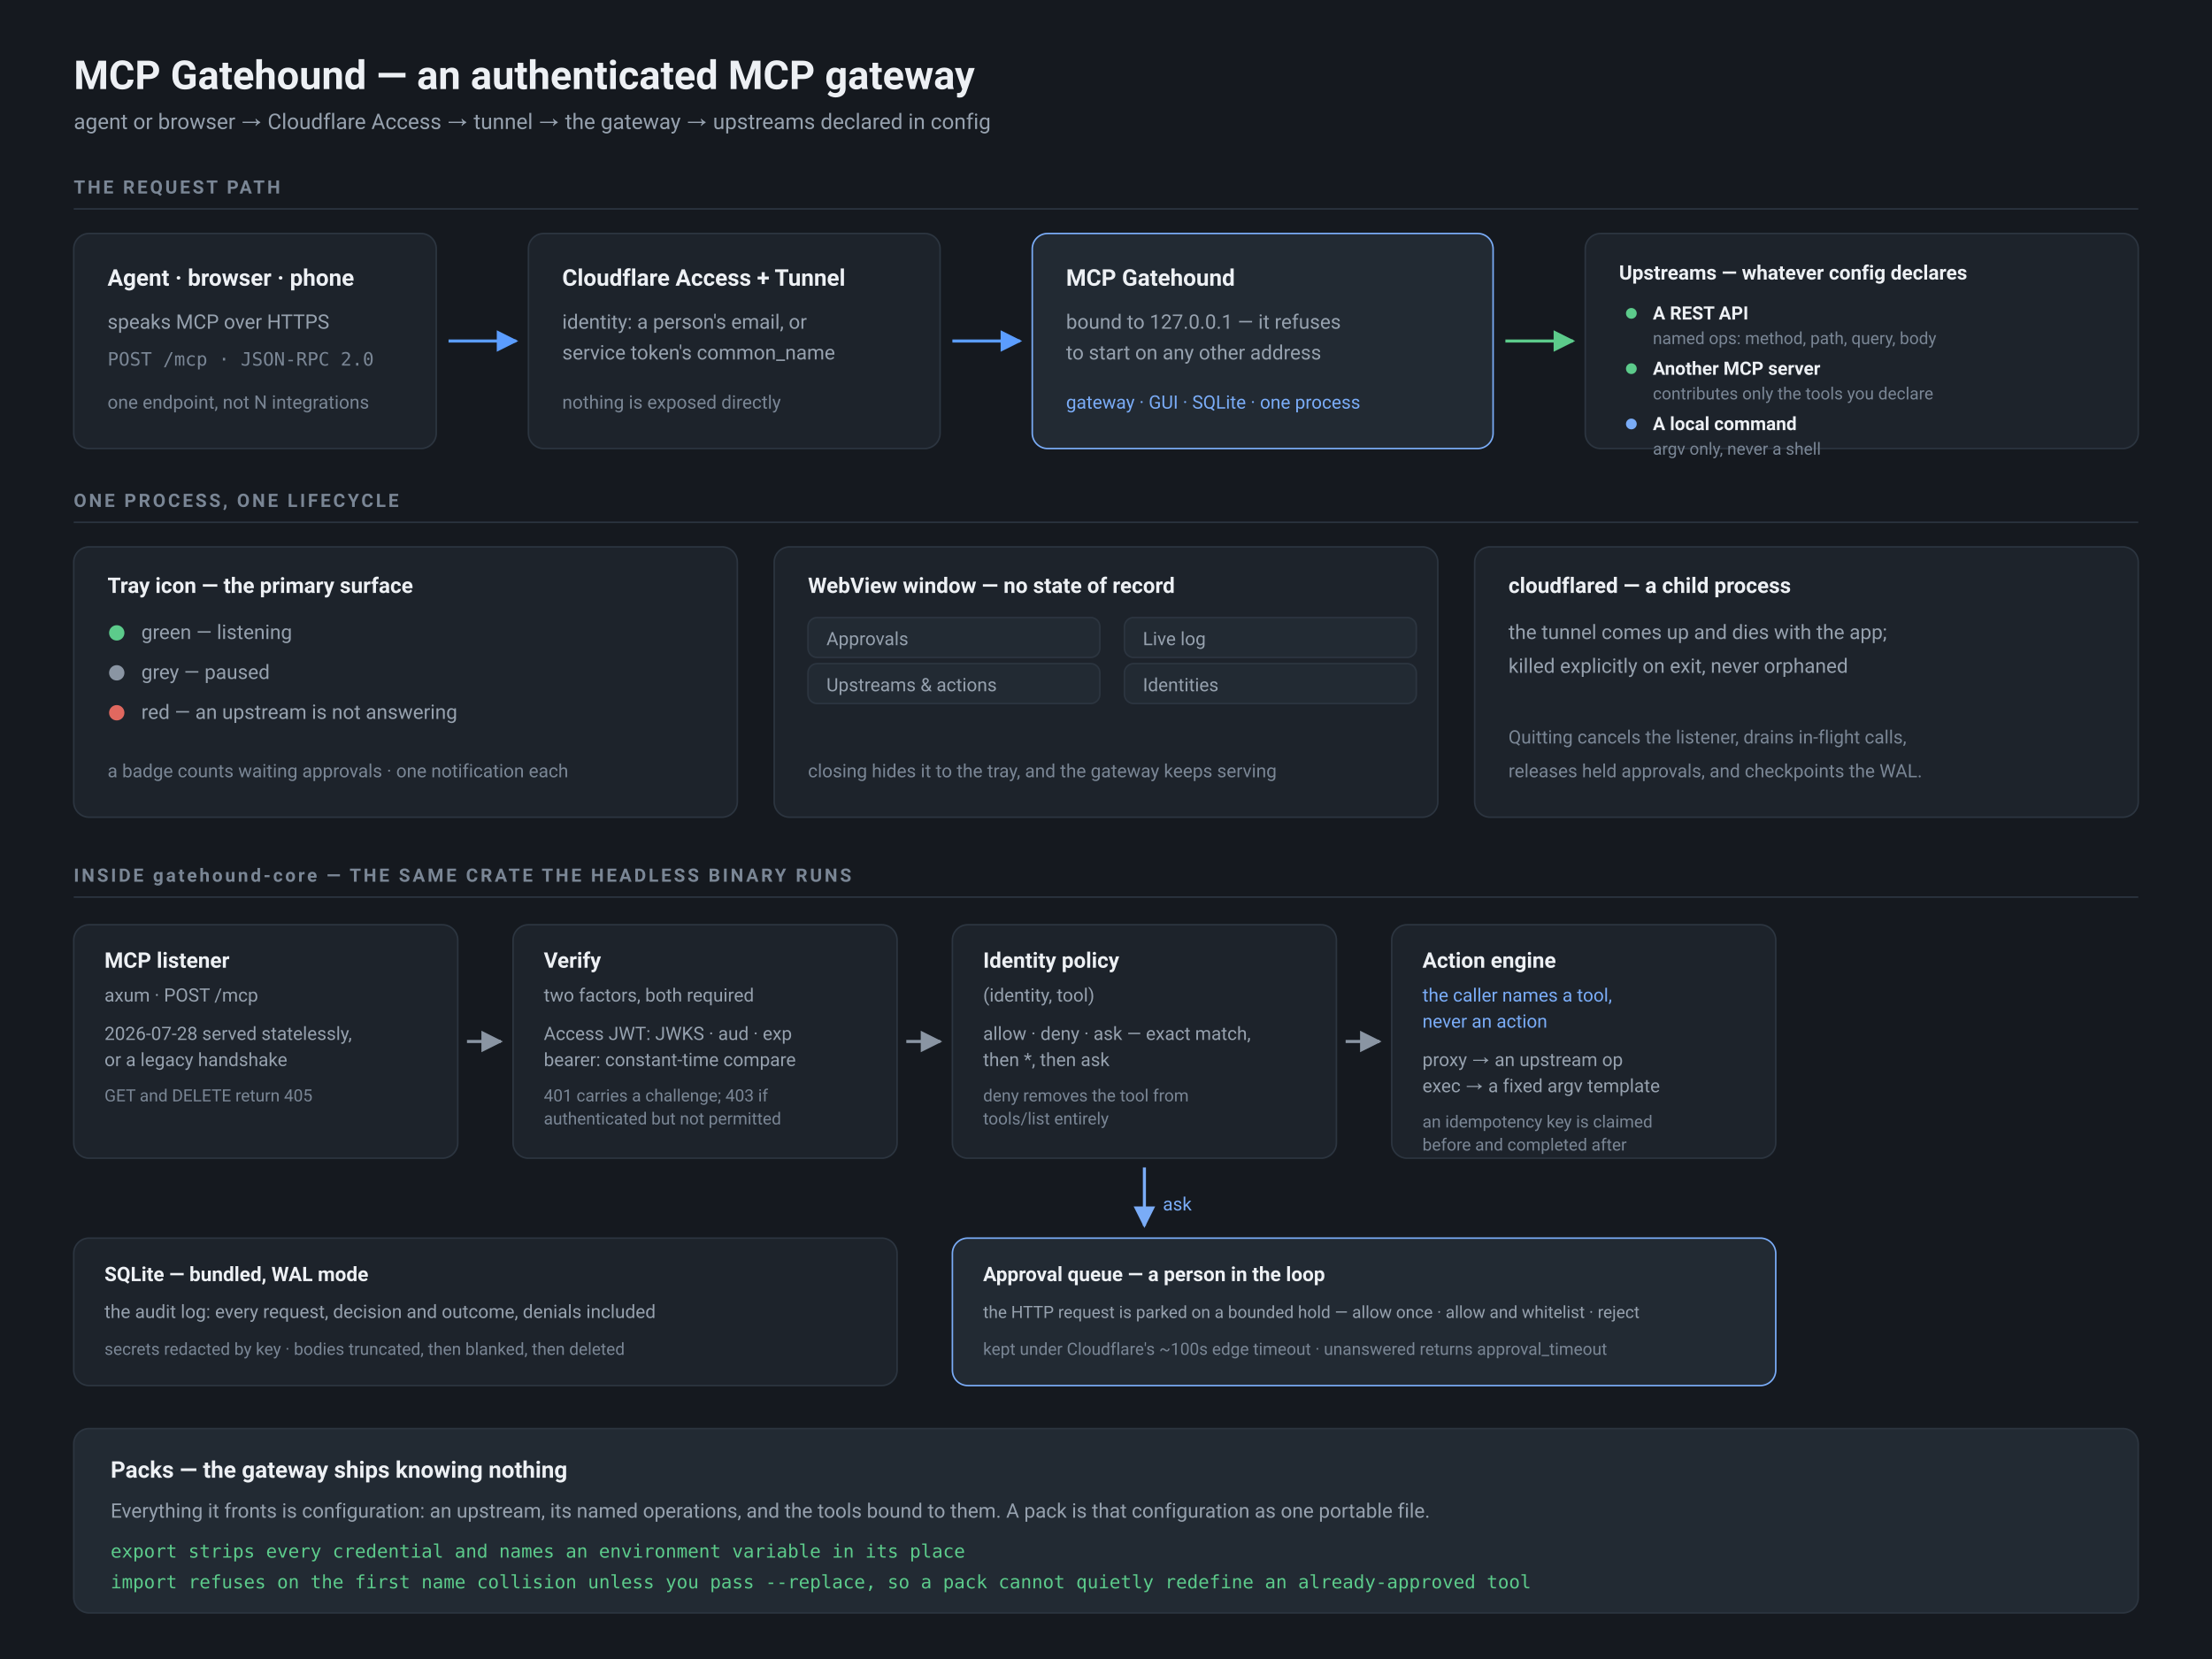
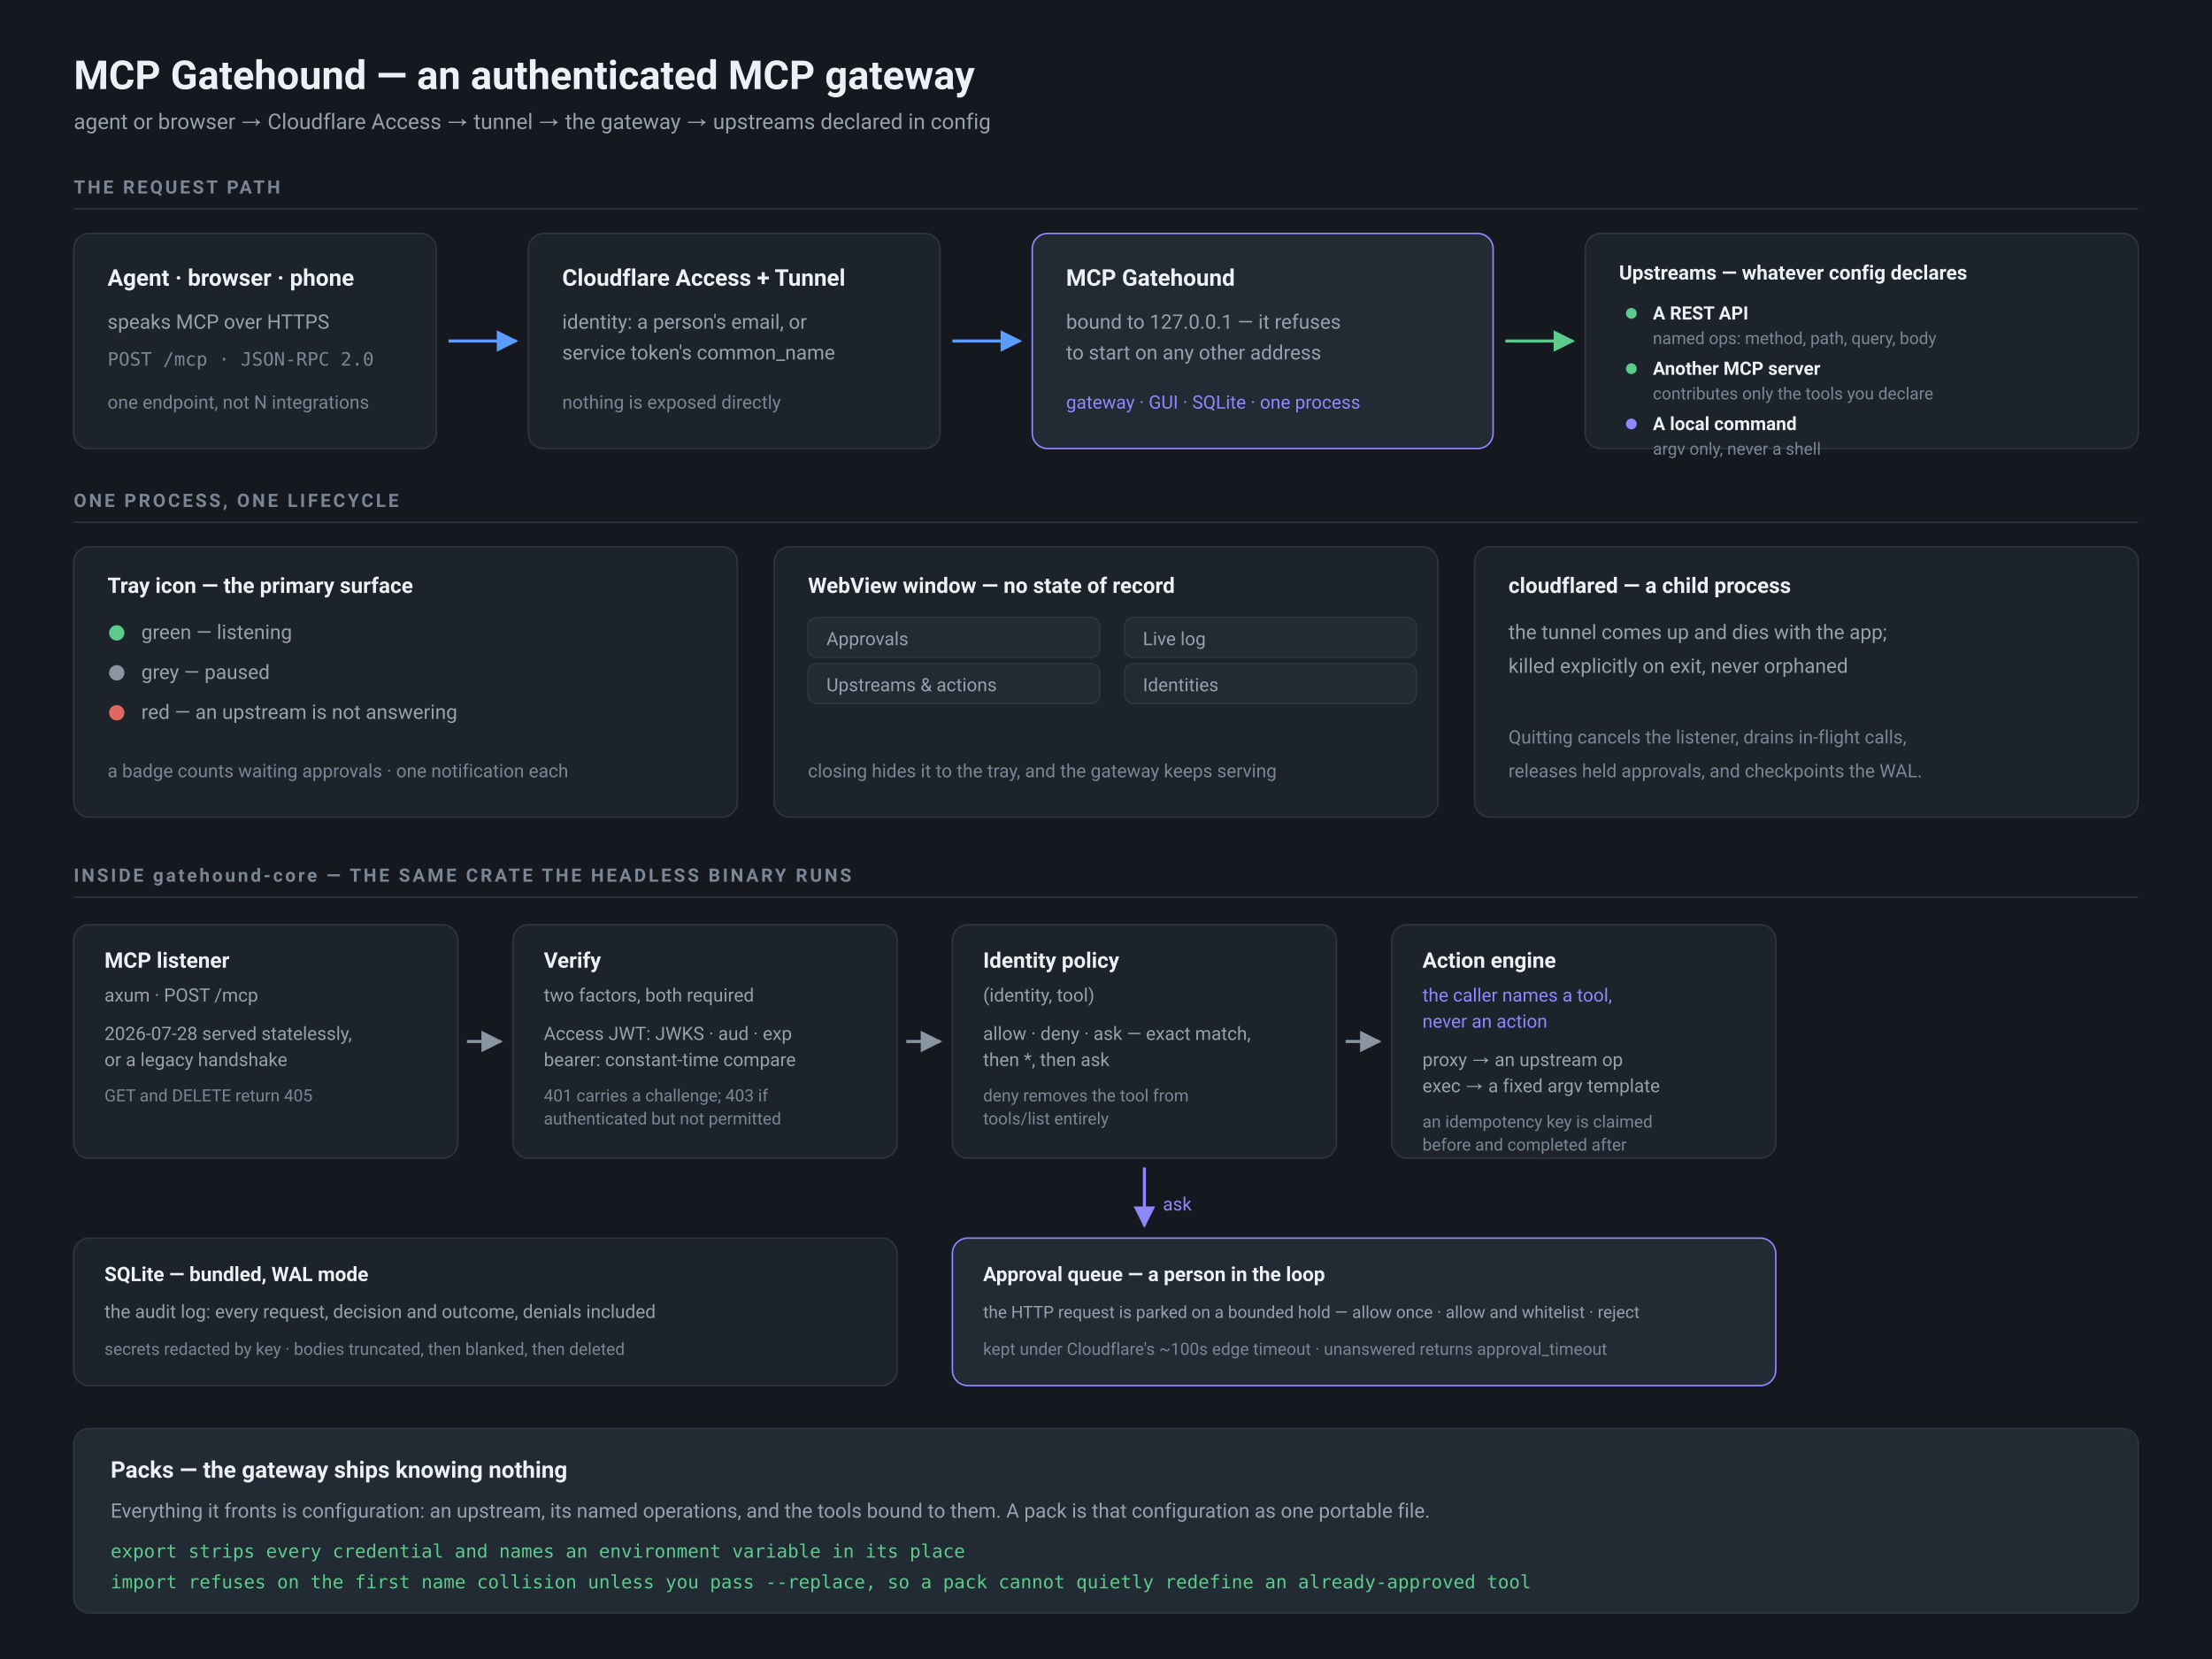
<svg xmlns="http://www.w3.org/2000/svg" viewBox="0 0 1440 1080" font-family="ui-sans-serif, -apple-system, 'Segoe UI', Roboto, Helvetica, Arial, sans-serif">
  <defs>
    <marker id="mAccent" viewBox="0 0 10 10" refX="9" refY="5" markerWidth="7" markerHeight="7" orient="auto">
-       <path d="M0,0 L10,5 L0,10 z" fill="#7AACF7" />
+       <path d="M0,0 L10,5 L0,10 z" fill="#8F87FF" />
    </marker>
    <marker id="mBlue" viewBox="0 0 10 10" refX="9" refY="5" markerWidth="7" markerHeight="7" orient="auto">
      <path d="M0,0 L10,5 L0,10 z" fill="#5B9DFF" />
    </marker>
    <marker id="mGreen" viewBox="0 0 10 10" refX="9" refY="5" markerWidth="7" markerHeight="7" orient="auto">
      <path d="M0,0 L10,5 L0,10 z" fill="#5CCB8B" />
    </marker>
    <marker id="mMute" viewBox="0 0 10 10" refX="9" refY="5" markerWidth="7" markerHeight="7" orient="auto">
      <path d="M0,0 L10,5 L0,10 z" fill="#8A95A3" />
    </marker>
  </defs>
  <rect x="0" y="0" width="1440" height="1080" fill="#15191F" />
  <text x="48" y="58" font-size="26" font-weight="700" fill="#EDF0F4">MCP Gatehound — an authenticated MCP gateway</text>
  <text x="48" y="84" font-size="14" font-weight="400" fill="#96A1AE">agent or browser → Cloudflare Access → tunnel → the gateway → upstreams declared in config</text>
  <text x="48" y="126" font-size="12" font-weight="700" fill="#7A8695" letter-spacing="1.6">THE REQUEST PATH</text>
  <line x1="48" y1="136" x2="1392" y2="136" stroke="#2C3540" stroke-width="1" />
  <rect x="48" y="152" width="236" height="140" rx="10" fill="#1D232B" stroke="#2C3540" stroke-width="1" />
  <text x="70" y="186" font-size="15" font-weight="600" fill="#EDF0F4">Agent · browser · phone</text>
  <text x="70" y="214" font-size="13" font-weight="400" fill="#96A1AE">speaks MCP over HTTPS</text>
  <text x="70" y="238" font-size="12" font-weight="400" fill="#7A8695" font-family="ui-monospace, SFMono-Regular, Menlo, Consolas, monospace">POST /mcp · JSON-RPC 2.0</text>
  <text x="70" y="266" font-size="12" font-weight="400" fill="#7A8695">one endpoint, not N integrations</text>
  <path d="M292,222.0 L336,222.0" stroke="#5B9DFF" stroke-width="2" fill="none" marker-end="url(#mBlue)" />
  <rect x="344" y="152" width="268" height="140" rx="10" fill="#1D232B" stroke="#2C3540" stroke-width="1" />
  <text x="366" y="186" font-size="15" font-weight="600" fill="#EDF0F4">Cloudflare Access + Tunnel</text>
  <text x="366" y="214" font-size="13" font-weight="400" fill="#96A1AE">identity: a person's email, or</text>
  <text x="366" y="234" font-size="13" font-weight="400" fill="#96A1AE">service token's common_name</text>
  <text x="366" y="266" font-size="12" font-weight="400" fill="#7A8695">nothing is exposed directly</text>
  <path d="M620,222.0 L664,222.0" stroke="#5B9DFF" stroke-width="2" fill="none" marker-end="url(#mBlue)" />
-   <rect x="672" y="152" width="300" height="140" rx="10" fill="#222A33" stroke="#7AACF7" stroke-width="1" />
+   <rect x="672" y="152" width="300" height="140" rx="10" fill="#222A33" stroke="#8F87FF" stroke-width="1" />
  <text x="694" y="186" font-size="15" font-weight="700" fill="#EDF0F4">MCP Gatehound</text>
  <text x="694" y="214" font-size="13" font-weight="400" fill="#96A1AE">bound to 127.0.0.1 — it refuses</text>
  <text x="694" y="234" font-size="13" font-weight="400" fill="#96A1AE">to start on any other address</text>
-   <text x="694" y="266" font-size="12" font-weight="400" fill="#7AACF7">gateway · GUI · SQLite · one process</text>
+   <text x="694" y="266" font-size="12" font-weight="400" fill="#8F87FF">gateway · GUI · SQLite · one process</text>
  <path d="M980,222.0 L1024,222.0" stroke="#5CCB8B" stroke-width="2" fill="none" marker-end="url(#mGreen)" />
  <rect x="1032" y="152" width="360" height="140" rx="10" fill="#1D232B" stroke="#2C3540" stroke-width="1" />
  <text x="1054" y="182" font-size="13" font-weight="600" fill="#EDF0F4">Upstreams — whatever config declares</text>
  <circle cx="1062" cy="204" r="3.5" fill="#5CCB8B" />
  <text x="1076" y="208" font-size="12" font-weight="600" fill="#EDF0F4">A REST API</text>
  <text x="1076" y="224" font-size="11" font-weight="400" fill="#7A8695">named ops: method, path, query, body</text>
  <circle cx="1062" cy="240" r="3.5" fill="#5CCB8B" />
  <text x="1076" y="244" font-size="12" font-weight="600" fill="#EDF0F4">Another MCP server</text>
  <text x="1076" y="260" font-size="11" font-weight="400" fill="#7A8695">contributes only the tools you declare</text>
-   <circle cx="1062" cy="276" r="3.5" fill="#7AACF7" />
+   <circle cx="1062" cy="276" r="3.5" fill="#8F87FF" />
  <text x="1076" y="280" font-size="12" font-weight="600" fill="#EDF0F4">A local command</text>
  <text x="1076" y="296" font-size="11" font-weight="400" fill="#7A8695">argv only, never a shell</text>
  <text x="48" y="330" font-size="12" font-weight="700" fill="#7A8695" letter-spacing="1.6">ONE PROCESS, ONE LIFECYCLE</text>
  <line x1="48" y1="340" x2="1392" y2="340" stroke="#2C3540" stroke-width="1" />
  <rect x="48" y="356" width="432" height="176" rx="10" fill="#1D232B" stroke="#2C3540" stroke-width="1" />
  <text x="70" y="386" font-size="14" font-weight="600" fill="#EDF0F4">Tray icon — the primary surface</text>
  <circle cx="76" cy="412" r="5" fill="#5CCB8B" />
  <text x="92" y="416" font-size="13" font-weight="400" fill="#96A1AE">green — listening</text>
  <circle cx="76" cy="438" r="5" fill="#8A95A3" />
  <text x="92" y="442" font-size="13" font-weight="400" fill="#96A1AE">grey — paused</text>
  <circle cx="76" cy="464" r="5" fill="#E0685F" />
  <text x="92" y="468" font-size="13" font-weight="400" fill="#96A1AE">red — an upstream is not answering</text>
  <text x="70" y="506" font-size="12" font-weight="400" fill="#7A8695">a badge counts waiting approvals · one notification each</text>
  <rect x="504" y="356" width="432" height="176" rx="10" fill="#1D232B" stroke="#2C3540" stroke-width="1" />
  <text x="526" y="386" font-size="14" font-weight="600" fill="#EDF0F4">WebView window — no state of record</text>
  <rect x="526" y="402" width="190" height="26" rx="6" fill="#222A33" stroke="#2C3540" />
  <text x="538" y="420" font-size="12" font-weight="400" fill="#96A1AE">Approvals</text>
  <rect x="732" y="402" width="190" height="26" rx="6" fill="#222A33" stroke="#2C3540" />
  <text x="744" y="420" font-size="12" font-weight="400" fill="#96A1AE">Live log</text>
  <rect x="526" y="432" width="190" height="26" rx="6" fill="#222A33" stroke="#2C3540" />
  <text x="538" y="450" font-size="12" font-weight="400" fill="#96A1AE">Upstreams &amp; actions</text>
  <rect x="732" y="432" width="190" height="26" rx="6" fill="#222A33" stroke="#2C3540" />
  <text x="744" y="450" font-size="12" font-weight="400" fill="#96A1AE">Identities</text>
  <text x="526" y="506" font-size="12" font-weight="400" fill="#7A8695">closing hides it to the tray, and the gateway keeps serving</text>
  <rect x="960" y="356" width="432" height="176" rx="10" fill="#1D232B" stroke="#2C3540" stroke-width="1" />
  <text x="982" y="386" font-size="14" font-weight="600" fill="#EDF0F4">cloudflared — a child process</text>
  <text x="982" y="416" font-size="13" font-weight="400" fill="#96A1AE">the tunnel comes up and dies with the app;</text>
  <text x="982" y="438" font-size="13" font-weight="400" fill="#96A1AE">killed explicitly on exit, never orphaned</text>
  <text x="982" y="484" font-size="12" font-weight="400" fill="#7A8695">Quitting cancels the listener, drains in-flight calls,</text>
  <text x="982" y="506" font-size="12" font-weight="400" fill="#7A8695">releases held approvals, and checkpoints the WAL.</text>
  <text x="48" y="574" font-size="12" font-weight="700" fill="#7A8695" letter-spacing="1.6">INSIDE gatehound-core — THE SAME CRATE THE HEADLESS BINARY RUNS</text>
  <line x1="48" y1="584" x2="1392" y2="584" stroke="#2C3540" stroke-width="1" />
  <rect x="48" y="602" width="250" height="152" rx="10" fill="#1D232B" stroke="#2C3540" stroke-width="1" />
  <text x="68" y="630" font-size="14" font-weight="700" fill="#EDF0F4">MCP listener</text>
  <text x="68" y="652" font-size="12" font-weight="400" fill="#96A1AE">axum · POST /mcp</text>
  <text x="68" y="677" font-size="12" font-weight="400" fill="#96A1AE">2026-07-28 served statelessly,</text>
  <text x="68" y="694" font-size="12" font-weight="400" fill="#96A1AE">or a legacy handshake</text>
  <text x="68" y="717" font-size="11" font-weight="400" fill="#7A8695">GET and DELETE return 405</text>
  <path d="M304,678.0 L326,678.0" stroke="#8A95A3" stroke-width="2" fill="none" marker-end="url(#mMute)" />
  <rect x="334" y="602" width="250" height="152" rx="10" fill="#1D232B" stroke="#2C3540" stroke-width="1" />
  <text x="354" y="630" font-size="14" font-weight="700" fill="#EDF0F4">Verify</text>
  <text x="354" y="652" font-size="12" font-weight="400" fill="#96A1AE">two factors, both required</text>
  <text x="354" y="677" font-size="12" font-weight="400" fill="#96A1AE">Access JWT: JWKS · aud · exp</text>
  <text x="354" y="694" font-size="12" font-weight="400" fill="#96A1AE">bearer: constant-time compare</text>
  <text x="354" y="717" font-size="11" font-weight="400" fill="#7A8695">401 carries a challenge; 403 if</text>
  <text x="354" y="732" font-size="11" font-weight="400" fill="#7A8695">authenticated but not permitted</text>
  <path d="M590,678.0 L612,678.0" stroke="#8A95A3" stroke-width="2" fill="none" marker-end="url(#mMute)" />
  <rect x="620" y="602" width="250" height="152" rx="10" fill="#1D232B" stroke="#2C3540" stroke-width="1" />
  <text x="640" y="630" font-size="14" font-weight="700" fill="#EDF0F4">Identity policy</text>
  <text x="640" y="652" font-size="12" font-weight="400" fill="#96A1AE">(identity, tool)</text>
  <text x="640" y="677" font-size="12" font-weight="400" fill="#96A1AE">allow · deny · ask — exact match,</text>
  <text x="640" y="694" font-size="12" font-weight="400" fill="#96A1AE">then *, then ask</text>
  <text x="640" y="717" font-size="11" font-weight="400" fill="#7A8695">deny removes the tool from</text>
  <text x="640" y="732" font-size="11" font-weight="400" fill="#7A8695">tools/list entirely</text>
  <path d="M876,678.0 L898,678.0" stroke="#8A95A3" stroke-width="2" fill="none" marker-end="url(#mMute)" />
  <rect x="906" y="602" width="250" height="152" rx="10" fill="#1D232B" stroke="#2C3540" stroke-width="1" />
  <text x="926" y="630" font-size="14" font-weight="700" fill="#EDF0F4">Action engine</text>
-   <text x="926" y="652" font-size="12" font-weight="400" fill="#7AACF7">the caller names a tool,</text>
-   <text x="926" y="669" font-size="12" font-weight="400" fill="#7AACF7">never an action</text>
+   <text x="926" y="652" font-size="12" font-weight="400" fill="#8F87FF">the caller names a tool,</text>
+   <text x="926" y="669" font-size="12" font-weight="400" fill="#8F87FF">never an action</text>
  <text x="926" y="694" font-size="12" font-weight="400" fill="#96A1AE">proxy → an upstream op</text>
  <text x="926" y="711" font-size="12" font-weight="400" fill="#96A1AE">exec → a fixed argv template</text>
  <text x="926" y="734" font-size="11" font-weight="400" fill="#7A8695">an idempotency key is claimed</text>
  <text x="926" y="749" font-size="11" font-weight="400" fill="#7A8695">before and completed after</text>
  <rect x="48" y="806" width="536" height="96" rx="10" fill="#1D232B" stroke="#2C3540" stroke-width="1" />
  <text x="68" y="834" font-size="13" font-weight="700" fill="#EDF0F4">SQLite — bundled, WAL mode</text>
  <text x="68" y="858" font-size="12" font-weight="400" fill="#96A1AE">the audit log: every request, decision and outcome, denials included</text>
  <text x="68" y="882" font-size="11" font-weight="400" fill="#7A8695">secrets redacted by key · bodies truncated, then blanked, then deleted</text>
-   <rect x="620" y="806" width="536" height="96" rx="10" fill="#222A33" stroke="#7AACF7" stroke-width="1" />
+   <rect x="620" y="806" width="536" height="96" rx="10" fill="#222A33" stroke="#8F87FF" stroke-width="1" />
  <text x="640" y="834" font-size="13" font-weight="700" fill="#EDF0F4">Approval queue — a person in the loop</text>
  <text x="640" y="858" font-size="11" font-weight="400" fill="#96A1AE">the HTTP request is parked on a bounded hold — allow once · allow and whitelist · reject</text>
  <text x="640" y="882" font-size="11" font-weight="400" fill="#7A8695">kept under Cloudflare's ~100s edge timeout · unanswered returns approval_timeout</text>
-   <path d="M745.0,760 L745.0,798" stroke="#7AACF7" stroke-width="2" fill="none" marker-end="url(#mAccent)" />
-   <text x="757.0" y="788" font-size="12" font-weight="400" fill="#7AACF7">ask</text>
+   <path d="M745.0,760 L745.0,798" stroke="#8F87FF" stroke-width="2" fill="none" marker-end="url(#mAccent)" />
+   <text x="757.0" y="788" font-size="12" font-weight="400" fill="#8F87FF">ask</text>
  <rect x="48" y="930" width="1344" height="120" rx="10" fill="#222A33" stroke="#2C3540" stroke-width="1" />
  <text x="72" y="962" font-size="15" font-weight="700" fill="#EDF0F4">Packs — the gateway ships knowing nothing</text>
  <text x="72" y="988" font-size="13" font-weight="400" fill="#96A1AE">Everything it fronts is configuration: an upstream, its named operations, and the tools bound to them. A pack is that configuration as one portable file.</text>
  <text x="72" y="1014" font-size="12" font-weight="400" fill="#5CCB8B" font-family="ui-monospace, SFMono-Regular, Menlo, Consolas, monospace">export  strips every credential and names an environment variable in its place</text>
  <text x="72" y="1034" font-size="12" font-weight="400" fill="#5CCB8B" font-family="ui-monospace, SFMono-Regular, Menlo, Consolas, monospace">import  refuses on the first name collision unless you pass --replace, so a pack cannot quietly redefine an already-approved tool</text>
</svg>
